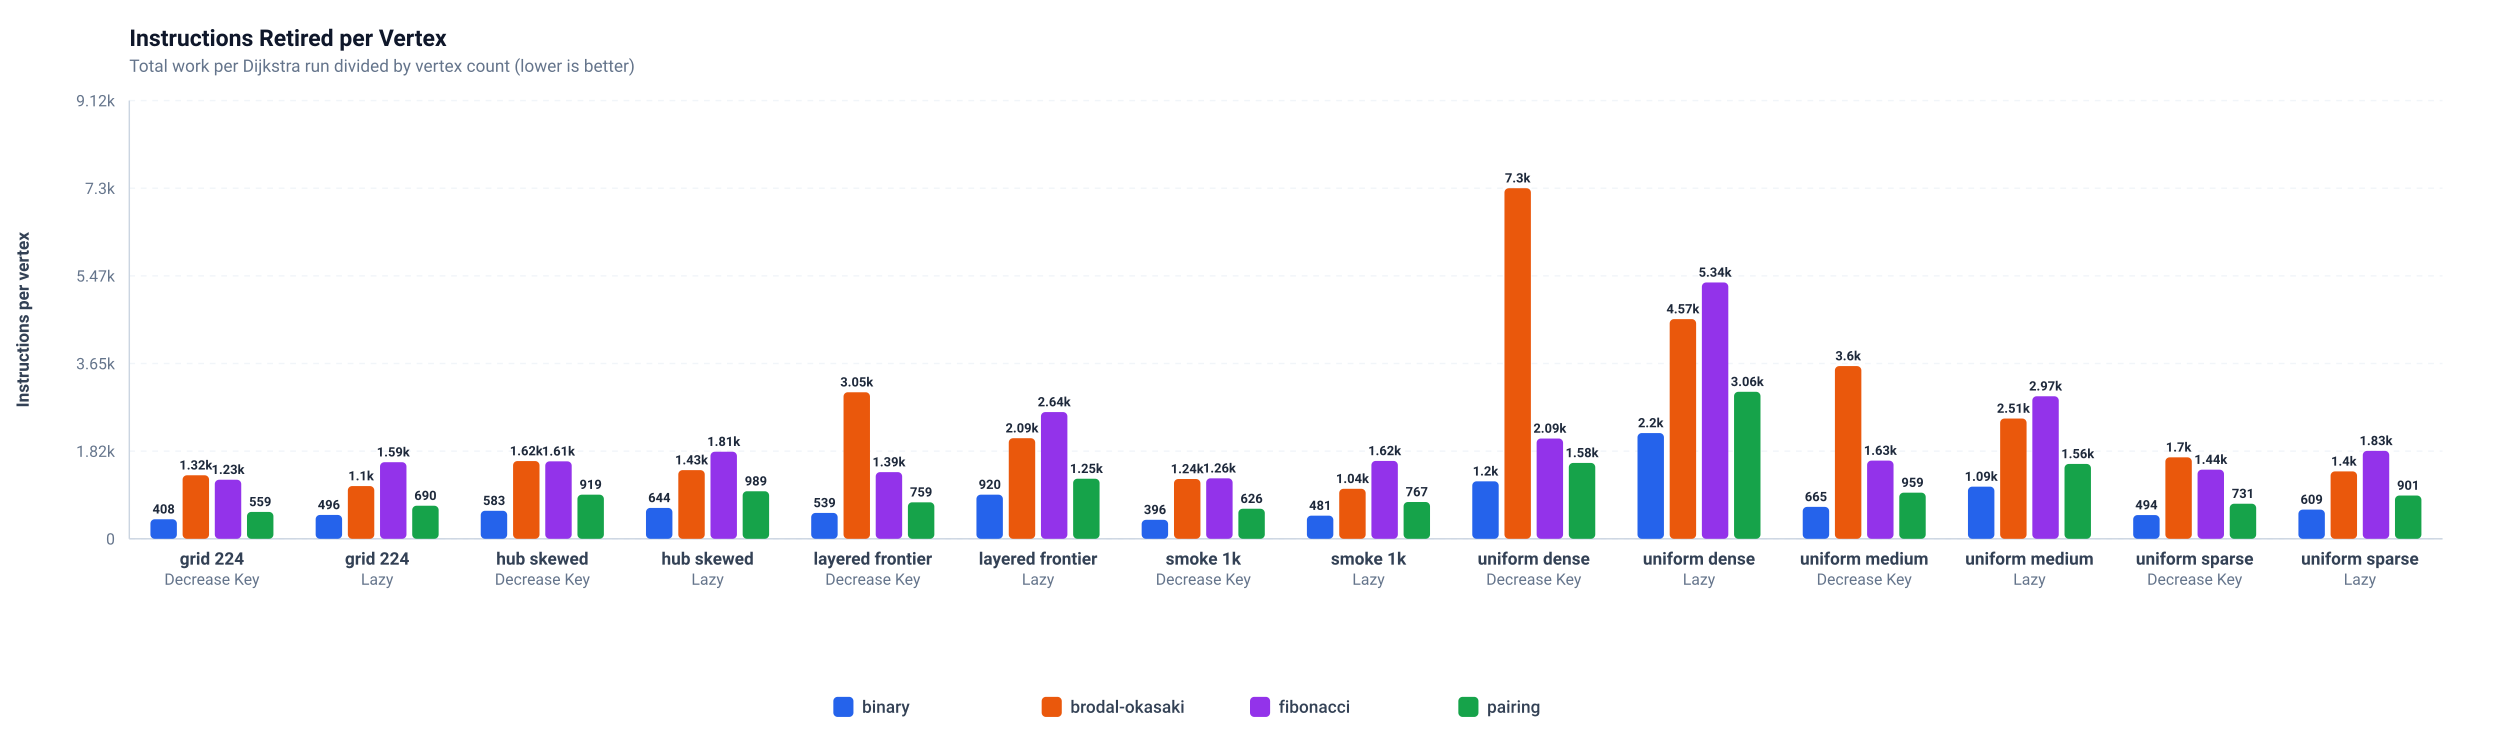
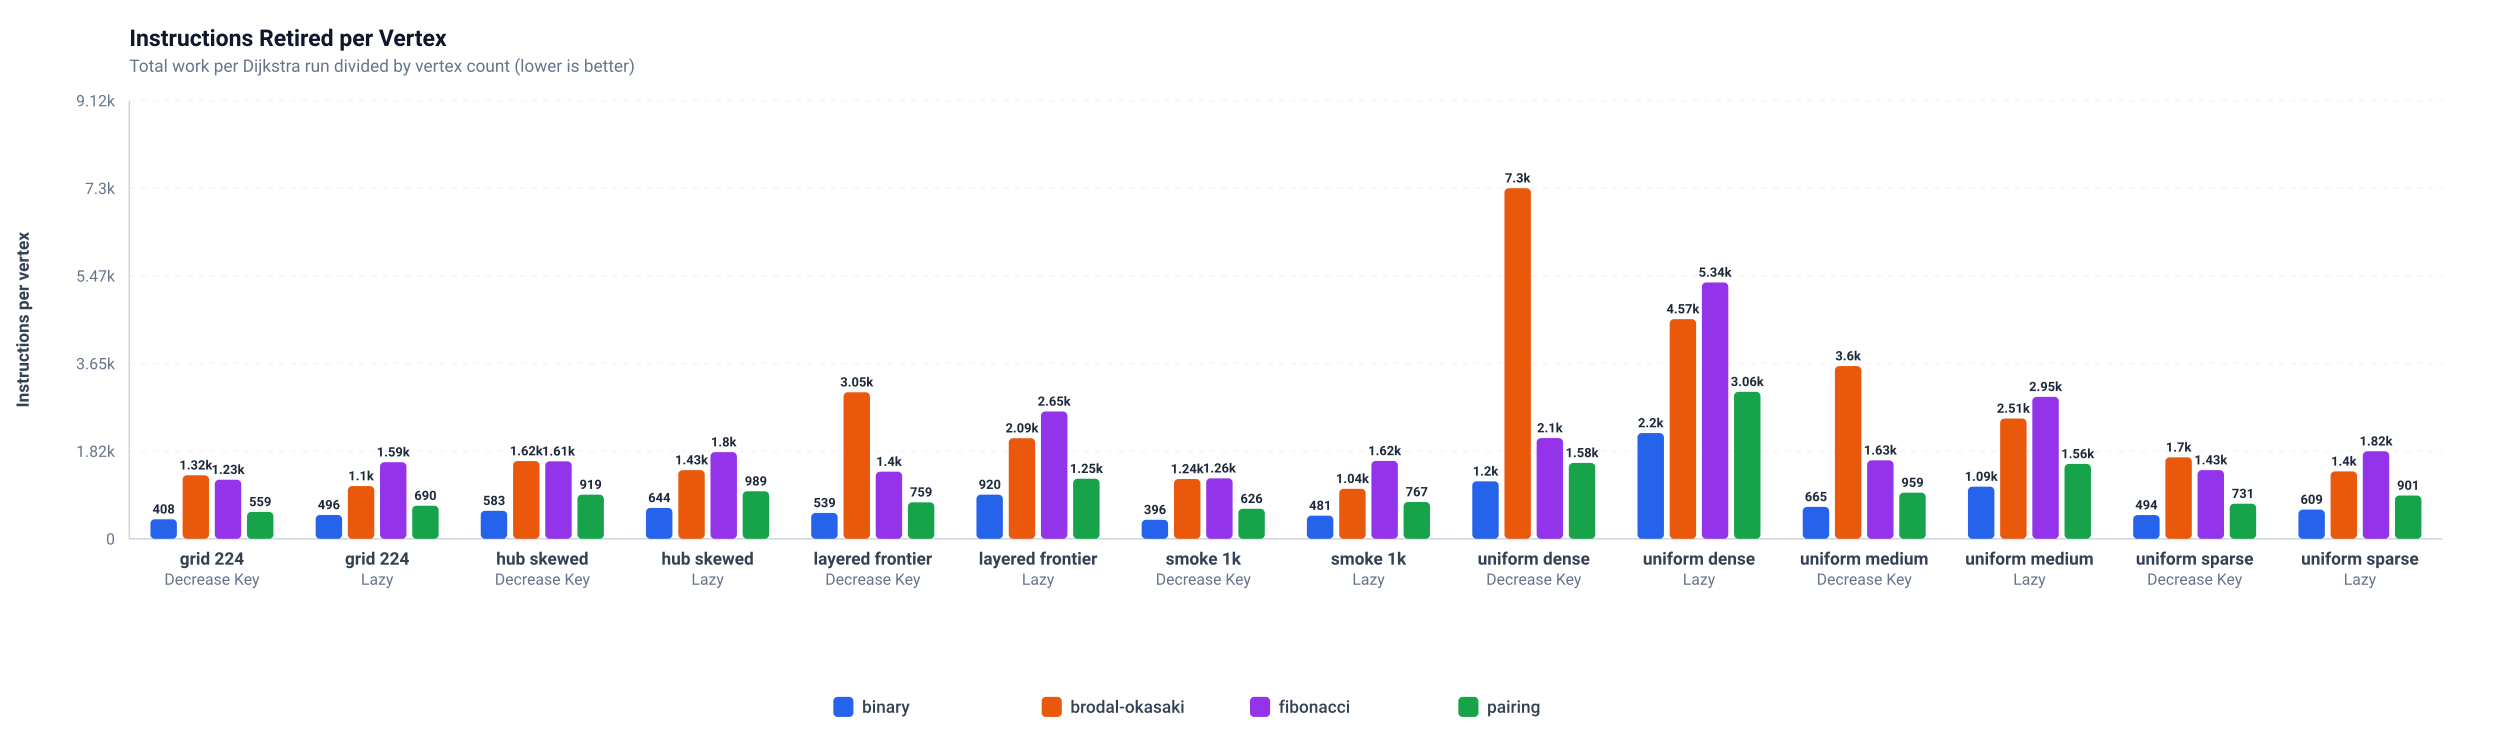
<svg xmlns="http://www.w3.org/2000/svg" viewBox="0 0 1740 520" width="1740" height="520" style="background-color: #ffffff; font-family: -apple-system, BlinkMacSystemFont, Segoe UI, Roboto, sans-serif;">
  <defs>
    <style>
    .axis { stroke: #CBD5E1; stroke-width: 1; }
    .grid { stroke: #F1F5F9; stroke-width: 1; stroke-dasharray: 4,4; }
    .baseline { stroke: #EF4444; stroke-width: 1.5; stroke-dasharray: 3,3; }
    .tick-label { font-size: 11px; fill: #64748B; }
    .axis-title { font-size: 12px; font-weight: 600; fill: #334155; }
    .chart-title { font-size: 16px; font-weight: 700; fill: #0F172A; }
    .chart-subtitle { font-size: 12px; fill: #64748B; }
    .bar-label { font-size: 9px; font-weight: 600; fill: #1E293B; text-anchor: middle; }
    .legend-text { font-size: 12px; fill: #334155; font-weight: 500; dominant-baseline: central; }
  </style>
  </defs>
  <text x="90" y="32" class="chart-title">Instructions Retired per Vertex</text>
  <text x="90" y="50" class="chart-subtitle">Total work per Dijkstra run divided by vertex count (lower is better)</text>
  <line x1="90" y1="375.0" x2="1700" y2="375.0" class="grid" />
  <text x="80" y="379.0" class="tick-label" text-anchor="end">0</text>
  <line x1="90" y1="314.0" x2="1700" y2="314.0" class="grid" />
  <text x="80" y="318.0" class="tick-label" text-anchor="end">1.82k</text>
  <line x1="90" y1="253.0" x2="1700" y2="253.0" class="grid" />
  <text x="80" y="257.0" class="tick-label" text-anchor="end">3.65k</text>
  <line x1="90" y1="192.0" x2="1700" y2="192.0" class="grid" />
  <text x="80" y="196.0" class="tick-label" text-anchor="end">5.47k</text>
  <line x1="90" y1="131.0" x2="1700" y2="131.0" class="grid" />
  <text x="80" y="135.0" class="tick-label" text-anchor="end">7.3k</text>
  <line x1="90" y1="70.0" x2="1700" y2="70.0" class="grid" />
  <text x="80" y="74.0" class="tick-label" text-anchor="end">9.12k</text>
  <line x1="90" y1="70" x2="90" y2="375" class="axis" />
  <line x1="90" y1="375" x2="1700" y2="375" class="axis" />
  <text x="-222.5" y="20" class="axis-title" text-anchor="middle" transform="rotate(-90)">Instructions per vertex</text>
  <text x="147.5" y="393" class="axis-title" font-size="10px" text-anchor="middle">grid 224</text>
  <text x="147.5" y="407" class="tick-label" font-size="10px" text-anchor="middle">Decrease Key</text>
  <rect x="104.7" y="361.4" width="18.4" height="13.6" fill="#2563EB" rx="3" ry="3" />
  <text x="113.9" y="357.4" class="bar-label">408</text>
  <rect x="127.1" y="330.8" width="18.4" height="44.2" fill="#EA580C" rx="3" ry="3" />
  <text x="136.3" y="326.8" class="bar-label">1.32k</text>
  <rect x="149.5" y="333.9" width="18.4" height="41.1" fill="#9333EA" rx="3" ry="3" />
  <text x="158.7" y="329.9" class="bar-label">1.23k</text>
  <rect x="171.9" y="356.3" width="18.4" height="18.7" fill="#16A34A" rx="3" ry="3" />
  <text x="181.1" y="352.3" class="bar-label">559</text>
  <text x="262.5" y="393" class="axis-title" font-size="10px" text-anchor="middle">grid 224</text>
  <text x="262.5" y="407" class="tick-label" font-size="10px" text-anchor="middle">Lazy</text>
  <rect x="219.7" y="358.4" width="18.4" height="16.6" fill="#2563EB" rx="3" ry="3" />
  <text x="228.9" y="354.4" class="bar-label">496</text>
  <rect x="242.1" y="338.3" width="18.4" height="36.7" fill="#EA580C" rx="3" ry="3" />
  <text x="251.3" y="334.3" class="bar-label">1.1k</text>
  <rect x="264.5" y="321.7" width="18.4" height="53.3" fill="#9333EA" rx="3" ry="3" />
  <text x="273.7" y="317.7" class="bar-label">1.59k</text>
  <rect x="286.9" y="352.0" width="18.4" height="23.0" fill="#16A34A" rx="3" ry="3" />
  <text x="296.1" y="348.0" class="bar-label">690</text>
  <text x="377.5" y="393" class="axis-title" font-size="10px" text-anchor="middle">hub skewed</text>
  <text x="377.5" y="407" class="tick-label" font-size="10px" text-anchor="middle">Decrease Key</text>
  <rect x="334.6" y="355.5" width="18.4" height="19.5" fill="#2563EB" rx="3" ry="3" />
  <text x="343.9" y="351.5" class="bar-label">583</text>
  <rect x="357.1" y="320.9" width="18.4" height="54.1" fill="#EA580C" rx="3" ry="3" />
  <text x="366.3" y="316.9" class="bar-label">1.62k</text>
  <rect x="379.5" y="321.1" width="18.4" height="53.9" fill="#9333EA" rx="3" ry="3" />
  <text x="388.7" y="317.1" class="bar-label">1.61k</text>
  <rect x="401.9" y="344.3" width="18.4" height="30.7" fill="#16A34A" rx="3" ry="3" />
  <text x="411.1" y="340.3" class="bar-label">919</text>
  <text x="492.5" y="393" class="axis-title" font-size="10px" text-anchor="middle">hub skewed</text>
  <text x="492.5" y="407" class="tick-label" font-size="10px" text-anchor="middle">Lazy</text>
  <rect x="449.6" y="353.5" width="18.4" height="21.5" fill="#2563EB" rx="3" ry="3" />
  <text x="458.9" y="349.5" class="bar-label">644</text>
  <rect x="472.1" y="327.2" width="18.4" height="47.8" fill="#EA580C" rx="3" ry="3" />
  <text x="481.3" y="323.2" class="bar-label">1.43k</text>
-   <rect x="494.5" y="314.4" width="18.4" height="60.6" fill="#9333EA" rx="3" ry="3" />
-   <text x="503.7" y="310.4" class="bar-label">1.81k</text>
+   <rect x="494.5" y="314.7" width="18.4" height="60.3" fill="#9333EA" rx="3" ry="3" />
+   <text x="503.7" y="310.7" class="bar-label">1.8k</text>
  <rect x="516.9" y="341.9" width="18.4" height="33.1" fill="#16A34A" rx="3" ry="3" />
  <text x="526.1" y="337.9" class="bar-label">989</text>
  <text x="607.5" y="393" class="axis-title" font-size="10px" text-anchor="middle">layered frontier</text>
  <text x="607.5" y="407" class="tick-label" font-size="10px" text-anchor="middle">Decrease Key</text>
  <rect x="564.6" y="357.0" width="18.4" height="18.0" fill="#2563EB" rx="3" ry="3" />
  <text x="573.9" y="353.0" class="bar-label">539</text>
  <rect x="587.1" y="273.0" width="18.4" height="102.0" fill="#EA580C" rx="3" ry="3" />
  <text x="596.3" y="269.0" class="bar-label">3.05k</text>
-   <rect x="609.5" y="328.6" width="18.4" height="46.4" fill="#9333EA" rx="3" ry="3" />
-   <text x="618.7" y="324.6" class="bar-label">1.39k</text>
+   <rect x="609.5" y="328.3" width="18.4" height="46.7" fill="#9333EA" rx="3" ry="3" />
+   <text x="618.7" y="324.3" class="bar-label">1.4k</text>
  <rect x="631.9" y="349.6" width="18.4" height="25.4" fill="#16A34A" rx="3" ry="3" />
  <text x="641.1" y="345.6" class="bar-label">759</text>
  <text x="722.5" y="393" class="axis-title" font-size="10px" text-anchor="middle">layered frontier</text>
  <text x="722.5" y="407" class="tick-label" font-size="10px" text-anchor="middle">Lazy</text>
  <rect x="679.6" y="344.3" width="18.4" height="30.7" fill="#2563EB" rx="3" ry="3" />
  <text x="688.9" y="340.3" class="bar-label">920</text>
  <rect x="702.1" y="305.0" width="18.4" height="70.0" fill="#EA580C" rx="3" ry="3" />
  <text x="711.3" y="301.0" class="bar-label">2.09k</text>
-   <rect x="724.5" y="286.8" width="18.4" height="88.2" fill="#9333EA" rx="3" ry="3" />
-   <text x="733.7" y="282.8" class="bar-label">2.64k</text>
+   <rect x="724.5" y="286.4" width="18.4" height="88.6" fill="#9333EA" rx="3" ry="3" />
+   <text x="733.7" y="282.4" class="bar-label">2.65k</text>
  <rect x="746.9" y="333.2" width="18.4" height="41.8" fill="#16A34A" rx="3" ry="3" />
  <text x="756.1" y="329.2" class="bar-label">1.25k</text>
  <text x="837.5" y="393" class="axis-title" font-size="10px" text-anchor="middle">smoke 1k</text>
  <text x="837.5" y="407" class="tick-label" font-size="10px" text-anchor="middle">Decrease Key</text>
  <rect x="794.6" y="361.8" width="18.4" height="13.2" fill="#2563EB" rx="3" ry="3" />
  <text x="803.9" y="357.8" class="bar-label">396</text>
  <rect x="817.1" y="333.4" width="18.4" height="41.6" fill="#EA580C" rx="3" ry="3" />
  <text x="826.3" y="329.4" class="bar-label">1.24k</text>
  <rect x="839.5" y="332.9" width="18.4" height="42.1" fill="#9333EA" rx="3" ry="3" />
  <text x="848.7" y="328.9" class="bar-label">1.26k</text>
  <rect x="861.9" y="354.1" width="18.4" height="20.9" fill="#16A34A" rx="3" ry="3" />
  <text x="871.1" y="350.1" class="bar-label">626</text>
  <text x="952.5" y="393" class="axis-title" font-size="10px" text-anchor="middle">smoke 1k</text>
  <text x="952.5" y="407" class="tick-label" font-size="10px" text-anchor="middle">Lazy</text>
  <rect x="909.6" y="358.9" width="18.4" height="16.1" fill="#2563EB" rx="3" ry="3" />
  <text x="918.9" y="354.9" class="bar-label">481</text>
  <rect x="932.1" y="340.2" width="18.4" height="34.8" fill="#EA580C" rx="3" ry="3" />
  <text x="941.3" y="336.2" class="bar-label">1.04k</text>
  <rect x="954.5" y="320.8" width="18.4" height="54.2" fill="#9333EA" rx="3" ry="3" />
  <text x="963.7" y="316.8" class="bar-label">1.62k</text>
  <rect x="976.9" y="349.4" width="18.4" height="25.6" fill="#16A34A" rx="3" ry="3" />
  <text x="986.1" y="345.4" class="bar-label">767</text>
  <text x="1067.5" y="393" class="axis-title" font-size="10px" text-anchor="middle">uniform dense</text>
  <text x="1067.5" y="407" class="tick-label" font-size="10px" text-anchor="middle">Decrease Key</text>
  <rect x="1024.7" y="335.0" width="18.4" height="40.0" fill="#2563EB" rx="3" ry="3" />
  <text x="1033.9" y="331.0" class="bar-label">1.2k</text>
  <rect x="1047.1" y="131.0" width="18.4" height="244.0" fill="#EA580C" rx="3" ry="3" />
  <text x="1056.3" y="127.0" class="bar-label">7.3k</text>
-   <rect x="1069.5" y="305.2" width="18.4" height="69.8" fill="#9333EA" rx="3" ry="3" />
-   <text x="1078.7" y="301.2" class="bar-label">2.09k</text>
+   <rect x="1069.5" y="304.9" width="18.4" height="70.1" fill="#9333EA" rx="3" ry="3" />
+   <text x="1078.7" y="300.9" class="bar-label">2.1k</text>
  <rect x="1091.9" y="322.2" width="18.4" height="52.8" fill="#16A34A" rx="3" ry="3" />
  <text x="1101.1" y="318.2" class="bar-label">1.58k</text>
  <text x="1182.5" y="393" class="axis-title" font-size="10px" text-anchor="middle">uniform dense</text>
  <text x="1182.5" y="407" class="tick-label" font-size="10px" text-anchor="middle">Lazy</text>
  <rect x="1139.7" y="301.4" width="18.4" height="73.6" fill="#2563EB" rx="3" ry="3" />
  <text x="1148.9" y="297.4" class="bar-label">2.2k</text>
  <rect x="1162.1" y="222.1" width="18.4" height="152.9" fill="#EA580C" rx="3" ry="3" />
  <text x="1171.3" y="218.1" class="bar-label">4.57k</text>
  <rect x="1184.5" y="196.6" width="18.4" height="178.4" fill="#9333EA" rx="3" ry="3" />
  <text x="1193.7" y="192.6" class="bar-label">5.34k</text>
  <rect x="1206.9" y="272.7" width="18.4" height="102.3" fill="#16A34A" rx="3" ry="3" />
  <text x="1216.1" y="268.7" class="bar-label">3.06k</text>
  <text x="1297.5" y="393" class="axis-title" font-size="10px" text-anchor="middle">uniform medium</text>
  <text x="1297.5" y="407" class="tick-label" font-size="10px" text-anchor="middle">Decrease Key</text>
  <rect x="1254.7" y="352.8" width="18.4" height="22.2" fill="#2563EB" rx="3" ry="3" />
  <text x="1263.9" y="348.8" class="bar-label">665</text>
  <rect x="1277.1" y="254.8" width="18.4" height="120.2" fill="#EA580C" rx="3" ry="3" />
  <text x="1286.3" y="250.8" class="bar-label">3.6k</text>
-   <rect x="1299.5" y="320.6" width="18.4" height="54.4" fill="#9333EA" rx="3" ry="3" />
-   <text x="1308.7" y="316.6" class="bar-label">1.63k</text>
+   <rect x="1299.5" y="320.4" width="18.4" height="54.6" fill="#9333EA" rx="3" ry="3" />
+   <text x="1308.7" y="316.4" class="bar-label">1.63k</text>
  <rect x="1321.9" y="342.9" width="18.4" height="32.1" fill="#16A34A" rx="3" ry="3" />
  <text x="1331.1" y="338.9" class="bar-label">959</text>
  <text x="1412.5" y="393" class="axis-title" font-size="10px" text-anchor="middle">uniform medium</text>
  <text x="1412.5" y="407" class="tick-label" font-size="10px" text-anchor="middle">Lazy</text>
  <rect x="1369.7" y="338.7" width="18.4" height="36.3" fill="#2563EB" rx="3" ry="3" />
  <text x="1378.9" y="334.7" class="bar-label">1.09k</text>
  <rect x="1392.1" y="291.3" width="18.4" height="83.7" fill="#EA580C" rx="3" ry="3" />
  <text x="1401.3" y="287.3" class="bar-label">2.51k</text>
-   <rect x="1414.5" y="275.8" width="18.4" height="99.2" fill="#9333EA" rx="3" ry="3" />
-   <text x="1423.7" y="271.8" class="bar-label">2.97k</text>
+   <rect x="1414.5" y="276.2" width="18.4" height="98.8" fill="#9333EA" rx="3" ry="3" />
+   <text x="1423.7" y="272.2" class="bar-label">2.95k</text>
  <rect x="1436.9" y="322.9" width="18.4" height="52.1" fill="#16A34A" rx="3" ry="3" />
  <text x="1446.1" y="318.9" class="bar-label">1.56k</text>
  <text x="1527.5" y="393" class="axis-title" font-size="10px" text-anchor="middle">uniform sparse</text>
  <text x="1527.5" y="407" class="tick-label" font-size="10px" text-anchor="middle">Decrease Key</text>
  <rect x="1484.7" y="358.5" width="18.4" height="16.5" fill="#2563EB" rx="3" ry="3" />
  <text x="1493.9" y="354.5" class="bar-label">494</text>
  <rect x="1507.1" y="318.3" width="18.4" height="56.7" fill="#EA580C" rx="3" ry="3" />
  <text x="1516.3" y="314.3" class="bar-label">1.7k</text>
-   <rect x="1529.5" y="326.9" width="18.4" height="48.1" fill="#9333EA" rx="3" ry="3" />
-   <text x="1538.7" y="322.9" class="bar-label">1.44k</text>
+   <rect x="1529.5" y="327.2" width="18.4" height="47.8" fill="#9333EA" rx="3" ry="3" />
+   <text x="1538.7" y="323.2" class="bar-label">1.43k</text>
  <rect x="1551.9" y="350.6" width="18.4" height="24.4" fill="#16A34A" rx="3" ry="3" />
  <text x="1561.1" y="346.6" class="bar-label">731</text>
  <text x="1642.5" y="393" class="axis-title" font-size="10px" text-anchor="middle">uniform sparse</text>
  <text x="1642.5" y="407" class="tick-label" font-size="10px" text-anchor="middle">Lazy</text>
  <rect x="1599.7" y="354.7" width="18.4" height="20.3" fill="#2563EB" rx="3" ry="3" />
  <text x="1608.9" y="350.7" class="bar-label">609</text>
  <rect x="1622.1" y="328.1" width="18.4" height="46.9" fill="#EA580C" rx="3" ry="3" />
  <text x="1631.3" y="324.1" class="bar-label">1.4k</text>
-   <rect x="1644.5" y="313.8" width="18.4" height="61.2" fill="#9333EA" rx="3" ry="3" />
-   <text x="1653.7" y="309.8" class="bar-label">1.83k</text>
+   <rect x="1644.5" y="314.1" width="18.4" height="60.9" fill="#9333EA" rx="3" ry="3" />
+   <text x="1653.7" y="310.1" class="bar-label">1.82k</text>
  <rect x="1666.9" y="344.9" width="18.4" height="30.1" fill="#16A34A" rx="3" ry="3" />
  <text x="1676.1" y="340.9" class="bar-label">901</text>
  <rect x="580.0" y="485.0" width="14" height="14" fill="#2563EB" rx="3" ry="3" />
  <text x="600.0" y="492.0" class="legend-text">binary</text>
  <rect x="725.0" y="485.0" width="14" height="14" fill="#EA580C" rx="3" ry="3" />
  <text x="745.0" y="492.0" class="legend-text">brodal-okasaki</text>
  <rect x="870.0" y="485.0" width="14" height="14" fill="#9333EA" rx="3" ry="3" />
  <text x="890.0" y="492.0" class="legend-text">fibonacci</text>
  <rect x="1015.0" y="485.0" width="14" height="14" fill="#16A34A" rx="3" ry="3" />
  <text x="1035.0" y="492.0" class="legend-text">pairing</text>
</svg>
